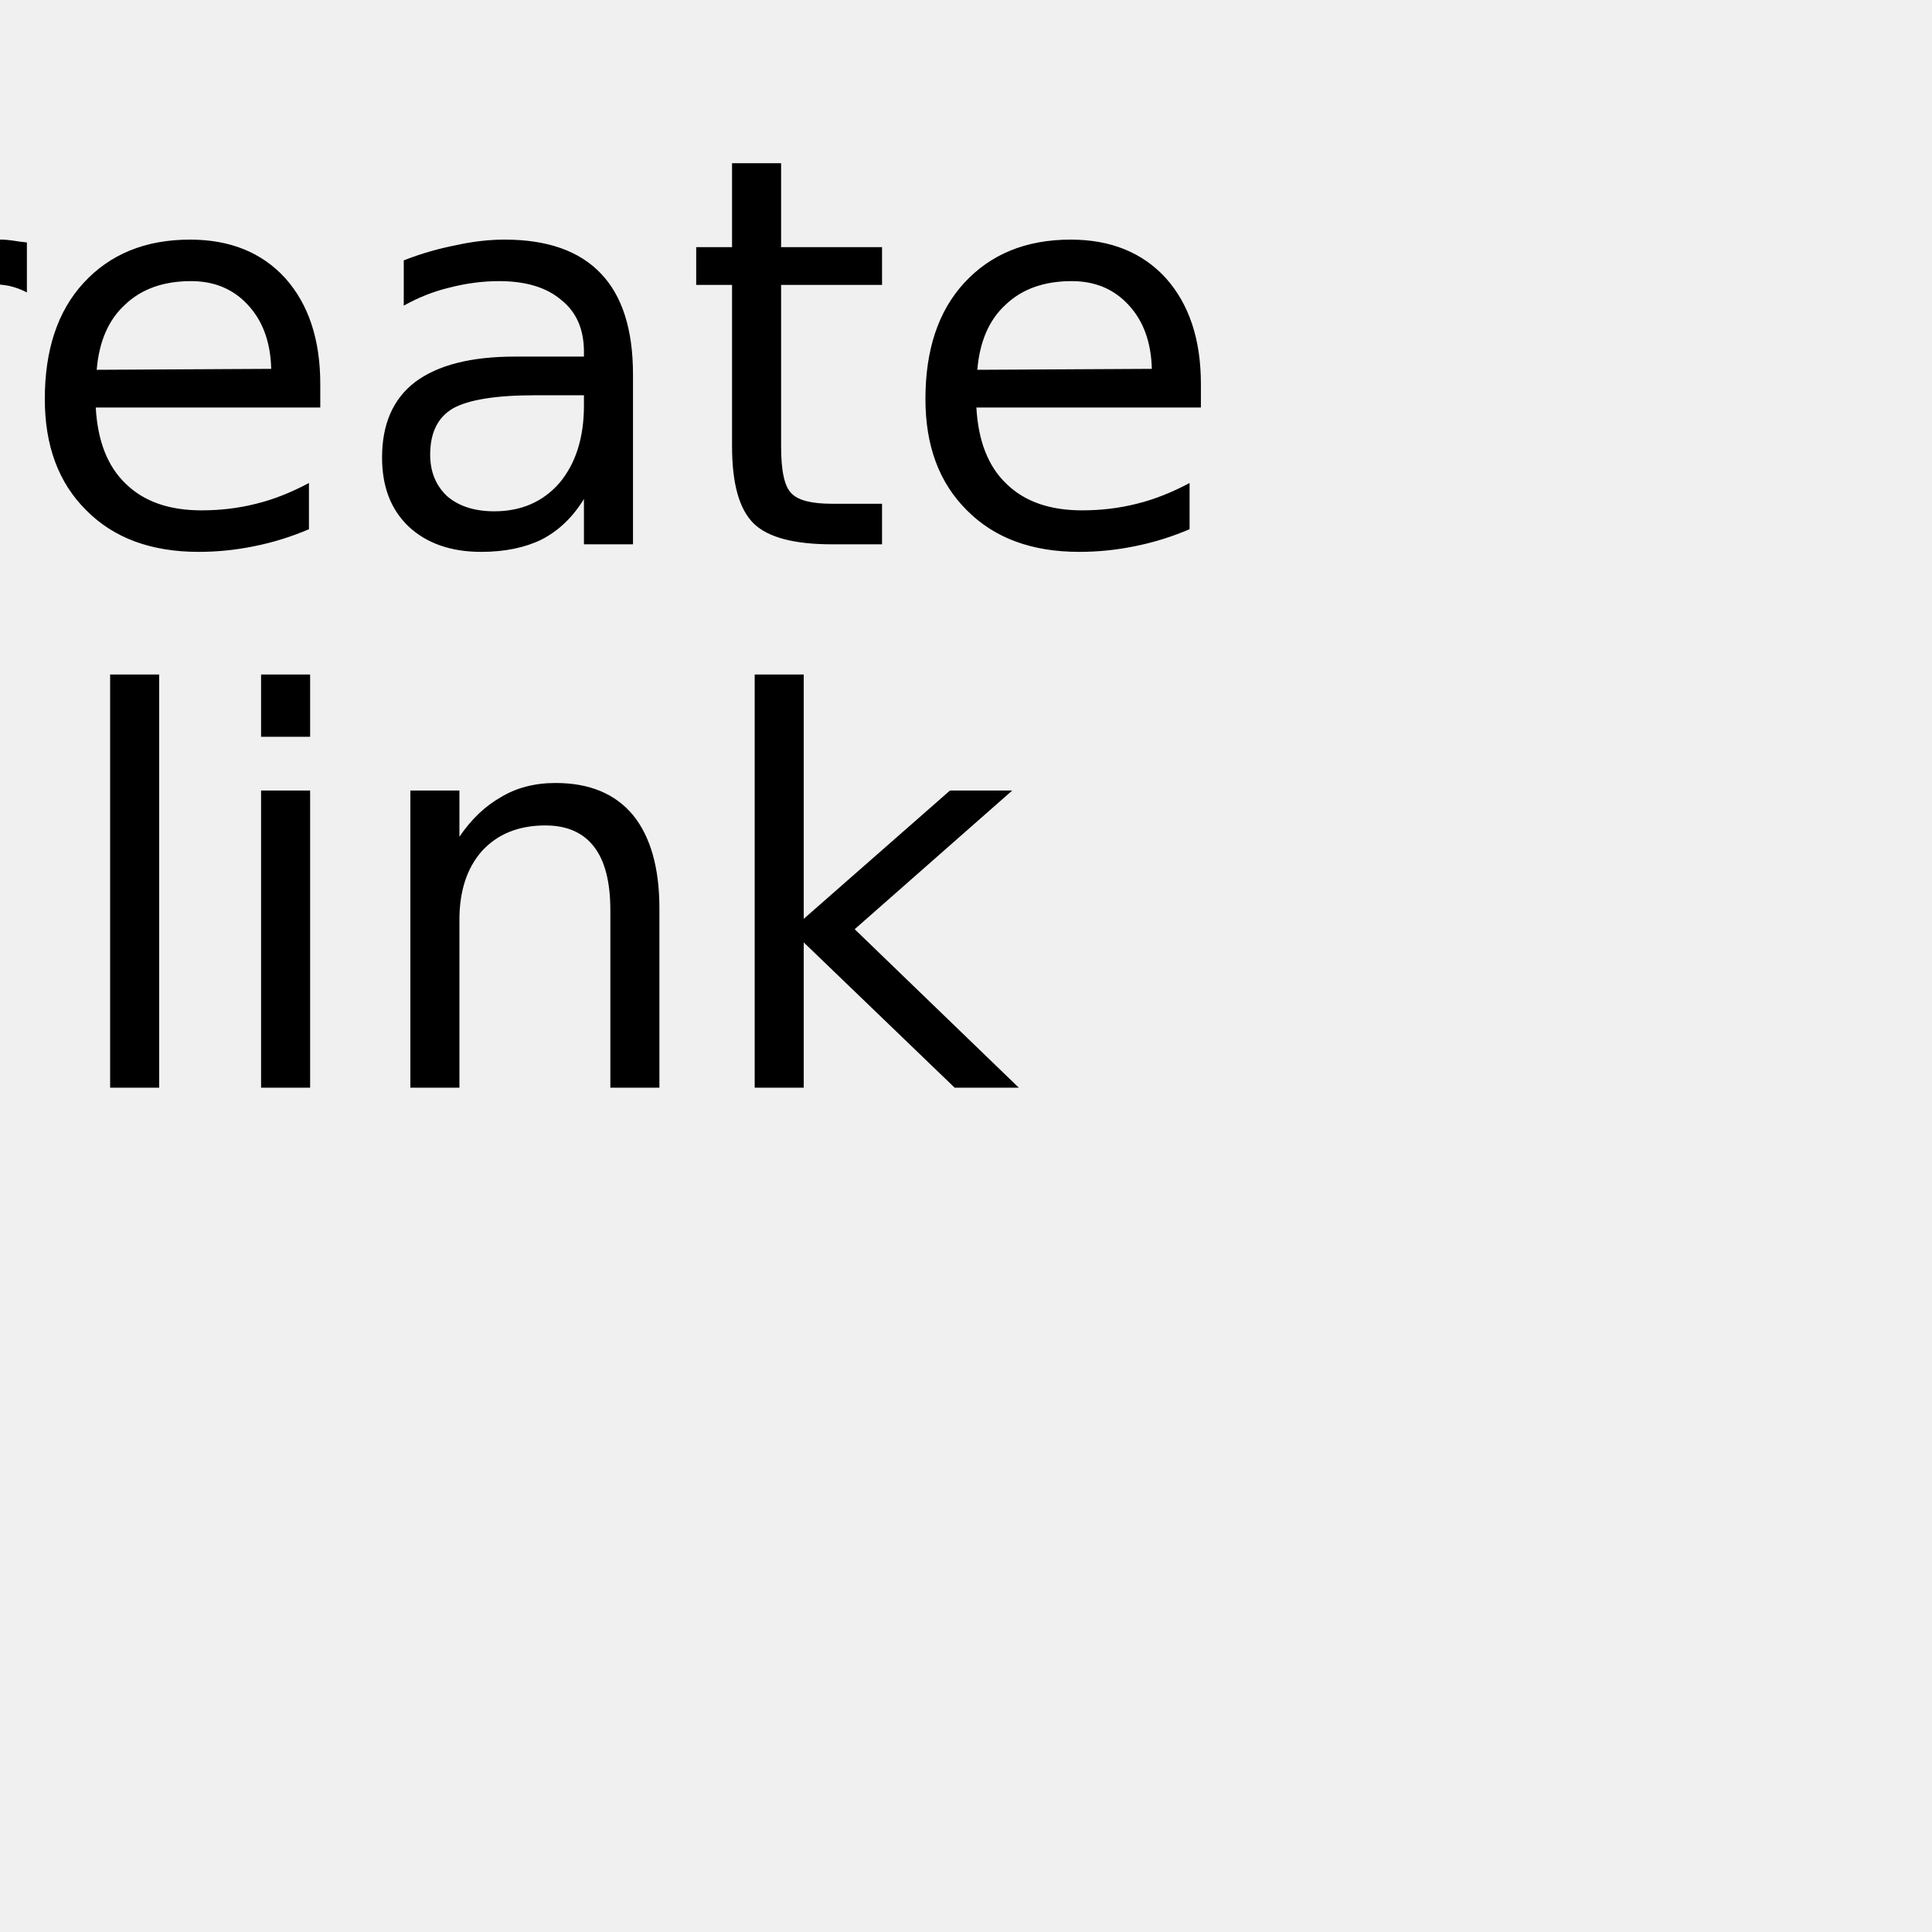
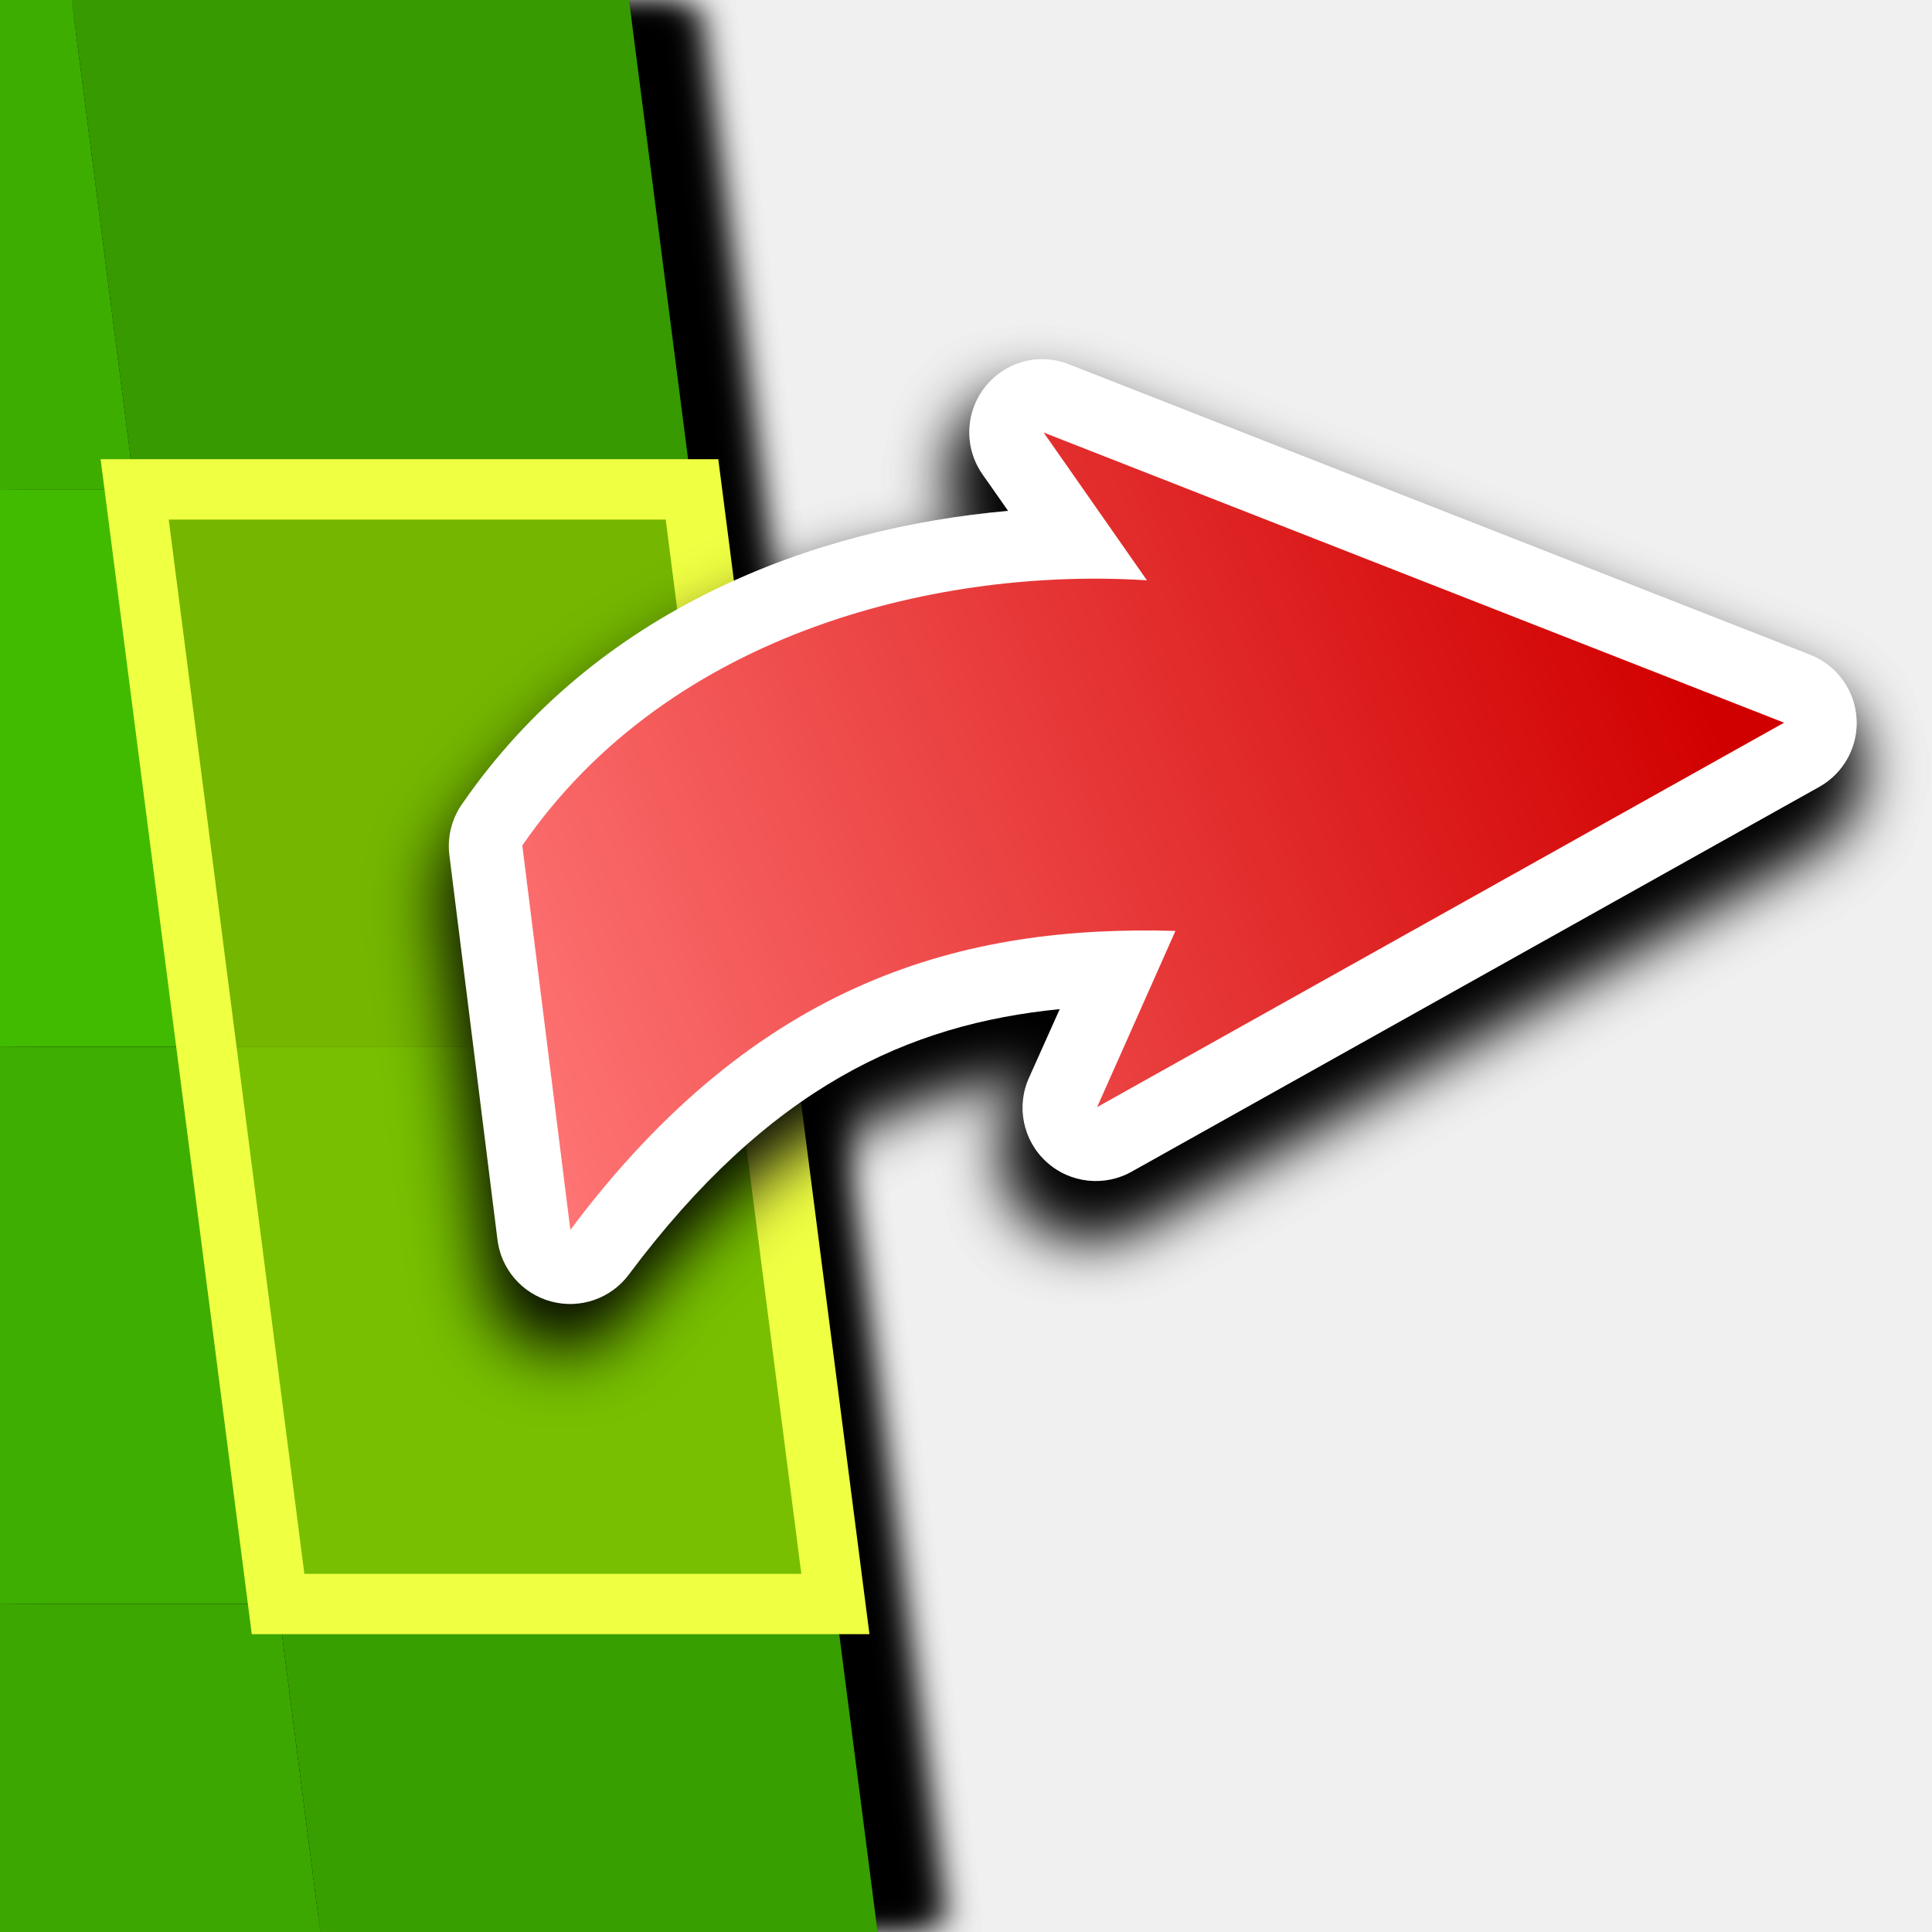
- <svg xmlns="http://www.w3.org/2000/svg" width="32" height="32" id="svg2" version="1.0">
+ <svg xmlns="http://www.w3.org/2000/svg" xmlns:xlink="http://www.w3.org/1999/xlink" version="1.1" id="svg2" height="32" width="32">
  <defs id="defs4">
-     </defs>
-   <g id="layer1">
-     <text xml:space="preserve" style="font-size:9px;font-style:normal;font-variant:normal;font-weight:normal;font-stretch:normal;text-align:center;line-height:100%;writing-mode:lr-tb;text-anchor:middle;fill:#000000;fill-opacity:1;stroke:none;stroke-width:1px;stroke-linecap:butt;stroke-linejoin:miter;stroke-opacity:1;font-family:Bitstream Vera Sans;-inkscape-font-specification:Bitstream Vera Sans" x="16.091" y="9.015" id="text2383">
-       <tspan id="tspan2385" x="16.091" y="9.015">create</tspan>
-       <tspan x="16.091" y="18.015" id="tspan2387">link</tspan>
-     </text>
+     <linearGradient id="linearGradient7522">
+       <stop style="stop-color:#dc0000;stop-opacity:1;" offset="0" id="stop7524" />
+       <stop id="stop7530" offset="0.5" style="stop-color:#ed0000;stop-opacity:1;" />
+       <stop style="stop-color:#ffffff;stop-opacity:1;" offset="1" id="stop7526" />
+     </linearGradient>
+     <filter id="filter6991">
+       <feGaussianBlur stdDeviation="0.313" id="feGaussianBlur6993" />
+     </filter>
+     <linearGradient xlink:href="#linearGradient5641" id="linearGradient7528" x1="7.944" y1="17.857" x2="28.509" y2="9.195" gradientUnits="userSpaceOnUse" gradientTransform="matrix(0.9432587,0,0,0.9432587,0.5735427,1021.454)" />
+     <linearGradient xlink:href="#linearGradient5641" id="linearGradient3859" gradientUnits="userSpaceOnUse" gradientTransform="matrix(0.9659258,0.258819,-0.258819,0.9659258,11.57612,-27.63202)" x1="70.259" y1="34.968" x2="98.626" y2="18.591" />
+     <linearGradient id="linearGradient5641">
+       <stop style="stop-color:#ff7676;stop-opacity:1;" offset="0" id="stop5643" />
+       <stop style="stop-color:#d10000;stop-opacity:1;" offset="1" id="stop5645" />
+     </linearGradient>
+     <linearGradient y2="18.591" x2="98.626" y1="34.968" x1="70.259" gradientTransform="matrix(0.9601383,-0.183616,-0.03726835,0.8552964,-147.3684,1013.155)" gradientUnits="userSpaceOnUse" id="linearGradient7547" xlink:href="#linearGradient5641" />
+     <linearGradient xlink:href="#linearGradient5641" id="linearGradient7568" gradientUnits="userSpaceOnUse" x1="7.944" y1="17.857" x2="28.509" y2="9.195" />
+     <filter id="filter7608" x="-0.07" width="1.139" y="-0.106" height="1.212">
+       <feGaussianBlur stdDeviation="0.683" id="feGaussianBlur7610" />
+     </filter>
+     <filter id="filter7651">
+       <feGaussianBlur stdDeviation="0.608" id="feGaussianBlur7653" />
+     </filter>
+     <clipPath clipPathUnits="userSpaceOnUse" id="clipPath7787">
+       <rect style="color:#000000;fill:#000000;fill-opacity:1;fill-rule:nonzero;stroke:none;stroke-width:1.4;marker:none;visibility:visible;display:inline;overflow:visible;enable-background:accumulate" id="rect7789" width="32" height="32" x="0" y="1020.362" />
+     </clipPath>
+   </defs>
+   <g id="layer1" transform="translate(0,-1020.362)">
+     <g id="g7687" clip-path="url(#clipPath7787)">
+       <g transform="translate(-1.625,0.875)" id="g7612">
+         <path style="color:#000000;fill:#000000;fill-opacity:1;fill-rule:nonzero;stroke:none;stroke-width:1;marker:none;visibility:visible;display:inline;overflow:visible;filter:url(#filter6991);enable-background:accumulate" d="m -5.562,1018.362 1.188,9.219 1.188,9.25 1.188,9.219 1.188,9.25 9.219,0 9.25,0 -1.188,-9.25 -1.188,-9.219 -1.188,-9.25 -1.188,-9.219 -9.25,0 -9.219,0 z" id="rect4042" />
+         <g transform="matrix(0.5769231,0,0.07421875,0.5769219,-84.07376,415.8468)" id="g3916">
+           <rect style="color:#000000;fill:#369a00;fill-opacity:1;fill-rule:nonzero;stroke:none;stroke-width:1;marker:none;visibility:visible;display:inline;overflow:visible;enable-background:accumulate" id="rect3918" width="16" height="16" x="16" y="1044.362" />
+           <rect y="1044.362" x="0" height="16" width="16" id="rect3920" style="color:#000000;fill:#3dae00;fill-opacity:1;fill-rule:nonzero;stroke:none;stroke-width:1;marker:none;visibility:visible;display:inline;overflow:visible;enable-background:accumulate" />
+           <rect style="color:#000000;fill:#41bb00;fill-opacity:1;fill-rule:nonzero;stroke:none;stroke-width:1;marker:none;visibility:visible;display:inline;overflow:visible;enable-background:accumulate" id="rect3922" width="16" height="16" x="0" y="1060.362" />
+           <rect style="color:#000000;fill:#3aa400;fill-opacity:1;fill-rule:nonzero;stroke:none;stroke-width:1;marker:none;visibility:visible;display:inline;overflow:visible;enable-background:accumulate" id="rect3924" width="16" height="16" x="16" y="1060.362" />
+           <rect y="1076.362" x="0" height="16" width="16" id="rect3926" style="color:#000000;fill:#3eae00;fill-opacity:1;fill-rule:nonzero;stroke:none;stroke-width:1;marker:none;visibility:visible;display:inline;overflow:visible;enable-background:accumulate" />
+           <rect style="color:#000000;fill:#42b800;fill-opacity:1;fill-rule:nonzero;stroke:none;stroke-width:1;marker:none;visibility:visible;display:inline;overflow:visible;enable-background:accumulate" id="rect3928" width="16" height="16" x="16" y="1076.362" />
+           <rect style="color:#000000;fill:#3ca700;fill-opacity:1;fill-rule:nonzero;stroke:none;stroke-width:1;marker:none;visibility:visible;display:inline;overflow:visible;enable-background:accumulate" id="rect3930" width="16" height="16" x="0" y="1092.362" />
+           <rect y="1092.362" x="16" height="16" width="16" id="rect3932" style="color:#000000;fill:#389f00;fill-opacity:1;fill-rule:nonzero;stroke:none;stroke-width:1;marker:none;visibility:visible;display:inline;overflow:visible;enable-background:accumulate" />
+           <rect style="color:#000000;fill:#a8c500;fill-opacity:0.527;fill-rule:nonzero;stroke:#efff42;stroke-width:1.733;stroke-opacity:1;marker:none;visibility:visible;display:inline;overflow:visible;enable-background:accumulate" id="rect3934" width="16" height="32" x="16" y="40" transform="translate(0,1020.362)" />
+         </g>
+       </g>
+       <path style="color:#000000;fill:#000000;fill-opacity:1;fill-rule:nonzero;stroke:none;stroke-width:1.4;marker:none;visibility:visible;display:inline;overflow:visible;filter:url(#filter7651);enable-background:accumulate" id="path7625" d="M 17.562,5.156 A 1.286,1.286 0 0 0 16.656,7.188 l 0.438,0.625 C 13.677,8.12 9.874,9.522 7.5,12.969 a 1.286,1.286 0 0 0 -0.219,0.875 l 0.844,6.75 a 1.286,1.286 0 0 0 2.312,0.625 C 12.9,17.926 15.344,16.825 18,16.562 L 17.469,17.75 a 1.286,1.286 0 0 0 1.812,1.656 l 12.062,-6.75 a 1.286,1.286 0 0 0 -0.156,-2.312 l -13,-5.094 a 1.286,1.286 0 0 0 -0.625,-0.094 z" transform="matrix(0.9432587,0,0,0.9432587,0.4485427,1022.204)" />
+       <path transform="matrix(0.9432587,0,0,0.9432587,0.5735427,1021.454)" d="M 17.562,5.156 A 1.286,1.286 0 0 0 16.656,7.188 l 0.438,0.625 C 13.677,8.12 9.874,9.522 7.5,12.969 a 1.286,1.286 0 0 0 -0.219,0.875 l 0.844,6.75 a 1.286,1.286 0 0 0 2.312,0.625 C 12.9,17.926 15.344,16.825 18,16.562 L 17.469,17.75 a 1.286,1.286 0 0 0 1.812,1.656 l 12.062,-6.75 a 1.286,1.286 0 0 0 -0.156,-2.312 l -13,-5.094 a 1.286,1.286 0 0 0 -0.625,-0.094 z" id="path7570" style="color:#000000;fill:#ffffff;fill-opacity:1;fill-rule:nonzero;stroke:none;stroke-width:1.4;marker:none;visibility:visible;display:inline;overflow:visible;enable-background:accumulate" />
+       <path id="path6997" d="m 17.287,1027.527 1.71,2.447 c -3.34,-0.215 -7.87,0.797 -10.346,4.392 l 0.796,6.367 c 3.1,-4.146 6.522,-5.054 10.022,-4.952 l -1.297,2.918 11.378,-6.367 -12.262,-4.805 z" style="color:#000000;fill:url(#linearGradient7528);fill-opacity:1;fill-rule:nonzero;stroke:none;stroke-width:1.4;marker:none;visibility:visible;display:inline;overflow:visible;enable-background:accumulate" />
+       <g id="g7657" transform="translate(-1.625,0.875)">
+         <path id="path7659" d="m -5.562,1018.362 1.188,9.219 1.188,9.25 1.188,9.219 1.188,9.25 9.219,0 9.25,0 -1.188,-9.25 -1.188,-9.219 -1.188,-9.25 -1.188,-9.219 -9.25,0 -9.219,0 z" style="color:#000000;fill:#000000;fill-opacity:1;fill-rule:nonzero;stroke:none;stroke-width:1;marker:none;visibility:visible;display:inline;overflow:visible;filter:url(#filter6991);enable-background:accumulate" />
+         <g id="g7661" transform="matrix(0.5769231,0,0.07421875,0.5769219,-84.07376,415.8468)">
+           <rect y="1044.362" x="16" height="16" width="16" id="rect7663" style="color:#000000;fill:#369a00;fill-opacity:1;fill-rule:nonzero;stroke:none;stroke-width:1;marker:none;visibility:visible;display:inline;overflow:visible;enable-background:accumulate" />
+           <rect style="color:#000000;fill:#3dae00;fill-opacity:1;fill-rule:nonzero;stroke:none;stroke-width:1;marker:none;visibility:visible;display:inline;overflow:visible;enable-background:accumulate" id="rect7665" width="16" height="16" x="0" y="1044.362" />
+           <rect y="1060.362" x="0" height="16" width="16" id="rect7667" style="color:#000000;fill:#41bb00;fill-opacity:1;fill-rule:nonzero;stroke:none;stroke-width:1;marker:none;visibility:visible;display:inline;overflow:visible;enable-background:accumulate" />
+           <rect y="1060.362" x="16" height="16" width="16" id="rect7669" style="color:#000000;fill:#3aa400;fill-opacity:1;fill-rule:nonzero;stroke:none;stroke-width:1;marker:none;visibility:visible;display:inline;overflow:visible;enable-background:accumulate" />
+           <rect style="color:#000000;fill:#3eae00;fill-opacity:1;fill-rule:nonzero;stroke:none;stroke-width:1;marker:none;visibility:visible;display:inline;overflow:visible;enable-background:accumulate" id="rect7671" width="16" height="16" x="0" y="1076.362" />
+           <rect y="1076.362" x="16" height="16" width="16" id="rect7673" style="color:#000000;fill:#42b800;fill-opacity:1;fill-rule:nonzero;stroke:none;stroke-width:1;marker:none;visibility:visible;display:inline;overflow:visible;enable-background:accumulate" />
+           <rect y="1092.362" x="0" height="16" width="16" id="rect7675" style="color:#000000;fill:#3ca700;fill-opacity:1;fill-rule:nonzero;stroke:none;stroke-width:1;marker:none;visibility:visible;display:inline;overflow:visible;enable-background:accumulate" />
+           <rect style="color:#000000;fill:#389f00;fill-opacity:1;fill-rule:nonzero;stroke:none;stroke-width:1;marker:none;visibility:visible;display:inline;overflow:visible;enable-background:accumulate" id="rect7677" width="16" height="16" x="16" y="1092.362" />
+           <rect transform="translate(0,1020.362)" y="40" x="16" height="32" width="16" id="rect7679" style="color:#000000;fill:#a8c500;fill-opacity:0.527;fill-rule:nonzero;stroke:#efff42;stroke-width:1.733;stroke-opacity:1;marker:none;visibility:visible;display:inline;overflow:visible;enable-background:accumulate" />
+         </g>
+       </g>
+       <path transform="matrix(0.9432587,0,0,0.9432587,0.4485427,1022.204)" d="M 17.562,5.156 A 1.286,1.286 0 0 0 16.656,7.188 l 0.438,0.625 C 13.677,8.12 9.874,9.522 7.5,12.969 a 1.286,1.286 0 0 0 -0.219,0.875 l 0.844,6.75 a 1.286,1.286 0 0 0 2.312,0.625 C 12.9,17.926 15.344,16.825 18,16.562 L 17.469,17.75 a 1.286,1.286 0 0 0 1.812,1.656 l 12.062,-6.75 a 1.286,1.286 0 0 0 -0.156,-2.312 l -13,-5.094 a 1.286,1.286 0 0 0 -0.625,-0.094 z" id="path7681" style="color:#000000;fill:#000000;fill-opacity:1;fill-rule:nonzero;stroke:none;stroke-width:1.4;marker:none;visibility:visible;display:inline;overflow:visible;filter:url(#filter7651);enable-background:accumulate" />
+       <path style="color:#000000;fill:#ffffff;fill-opacity:1;fill-rule:nonzero;stroke:none;stroke-width:1.4;marker:none;visibility:visible;display:inline;overflow:visible;enable-background:accumulate" id="path7683" d="M 17.562,5.156 A 1.286,1.286 0 0 0 16.656,7.188 l 0.438,0.625 C 13.677,8.12 9.874,9.522 7.5,12.969 a 1.286,1.286 0 0 0 -0.219,0.875 l 0.844,6.75 a 1.286,1.286 0 0 0 2.312,0.625 C 12.9,17.926 15.344,16.825 18,16.562 L 17.469,17.75 a 1.286,1.286 0 0 0 1.812,1.656 l 12.062,-6.75 a 1.286,1.286 0 0 0 -0.156,-2.312 l -13,-5.094 a 1.286,1.286 0 0 0 -0.625,-0.094 z" transform="matrix(0.9432587,0,0,0.9432587,0.5735427,1021.454)" />
+       <path style="color:#000000;fill:url(#linearGradient7528);fill-opacity:1;fill-rule:nonzero;stroke:none;stroke-width:1.4;marker:none;visibility:visible;display:inline;overflow:visible;enable-background:accumulate" d="m 17.287,1027.527 1.71,2.447 c -3.34,-0.215 -7.87,0.797 -10.346,4.392 l 0.796,6.367 c 3.1,-4.146 6.522,-5.054 10.022,-4.952 l -1.297,2.918 11.378,-6.367 -12.262,-4.805 z" id="path7685" />
+     </g>
  </g>
</svg>
